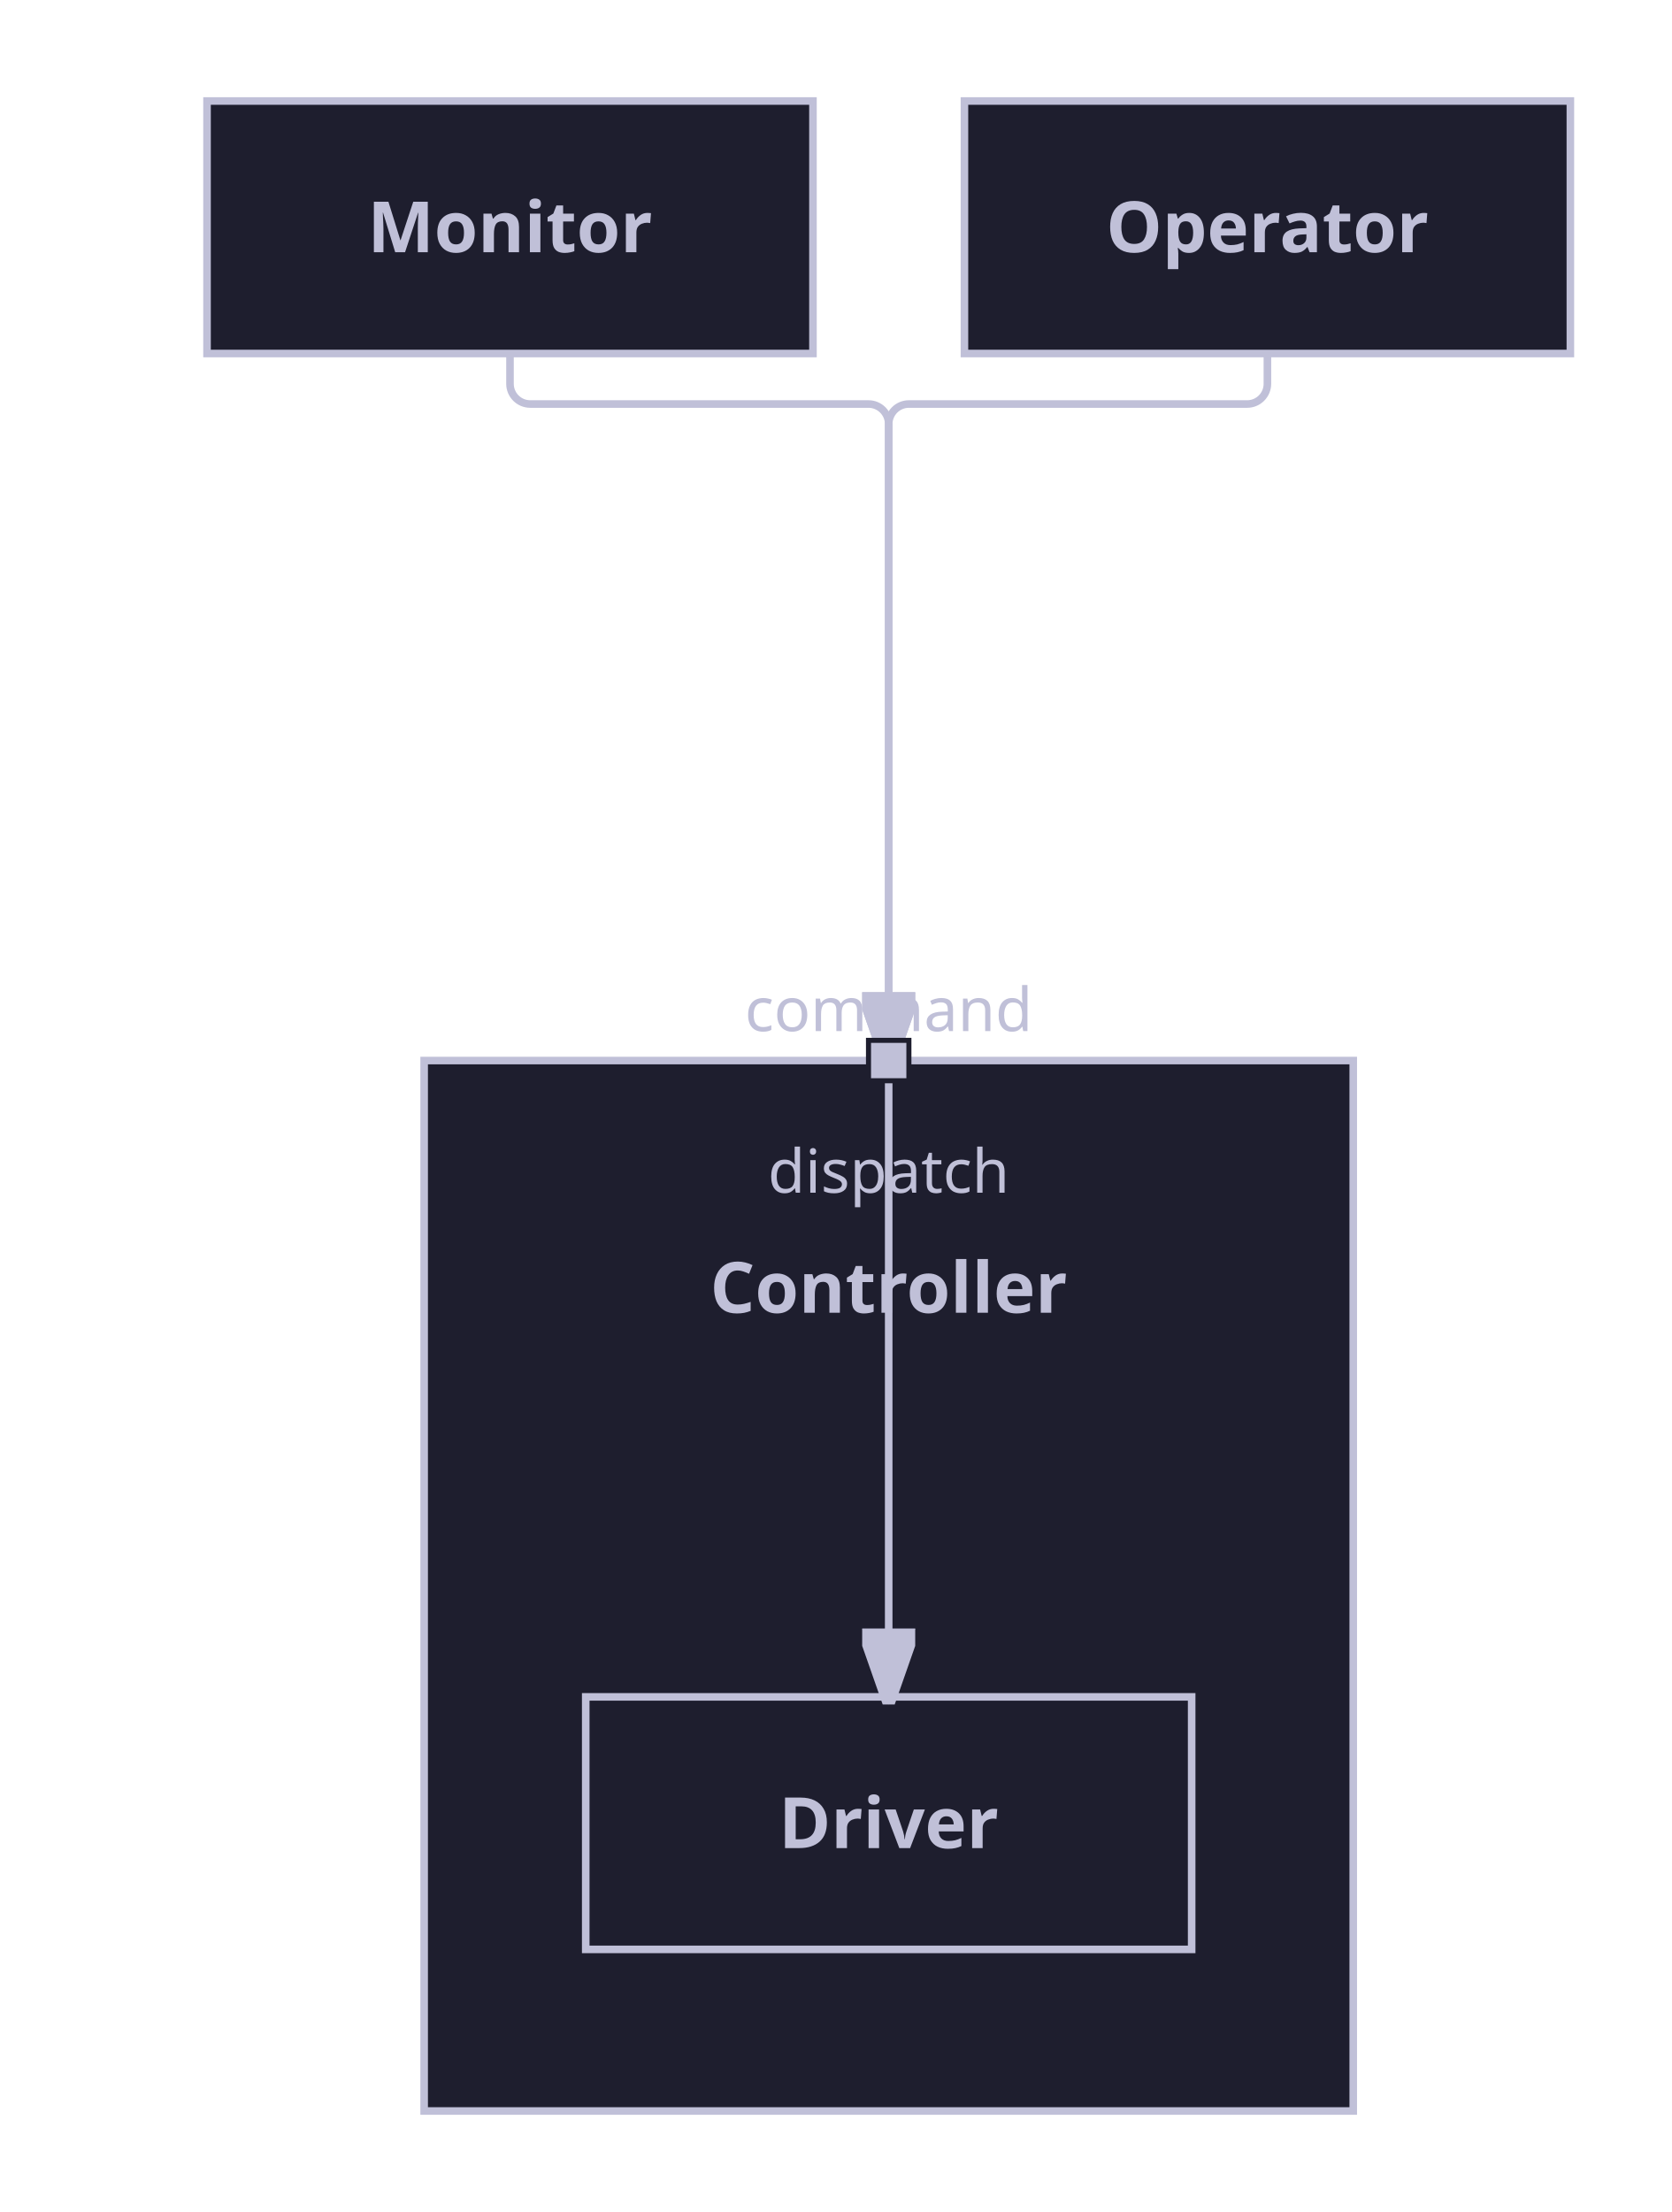
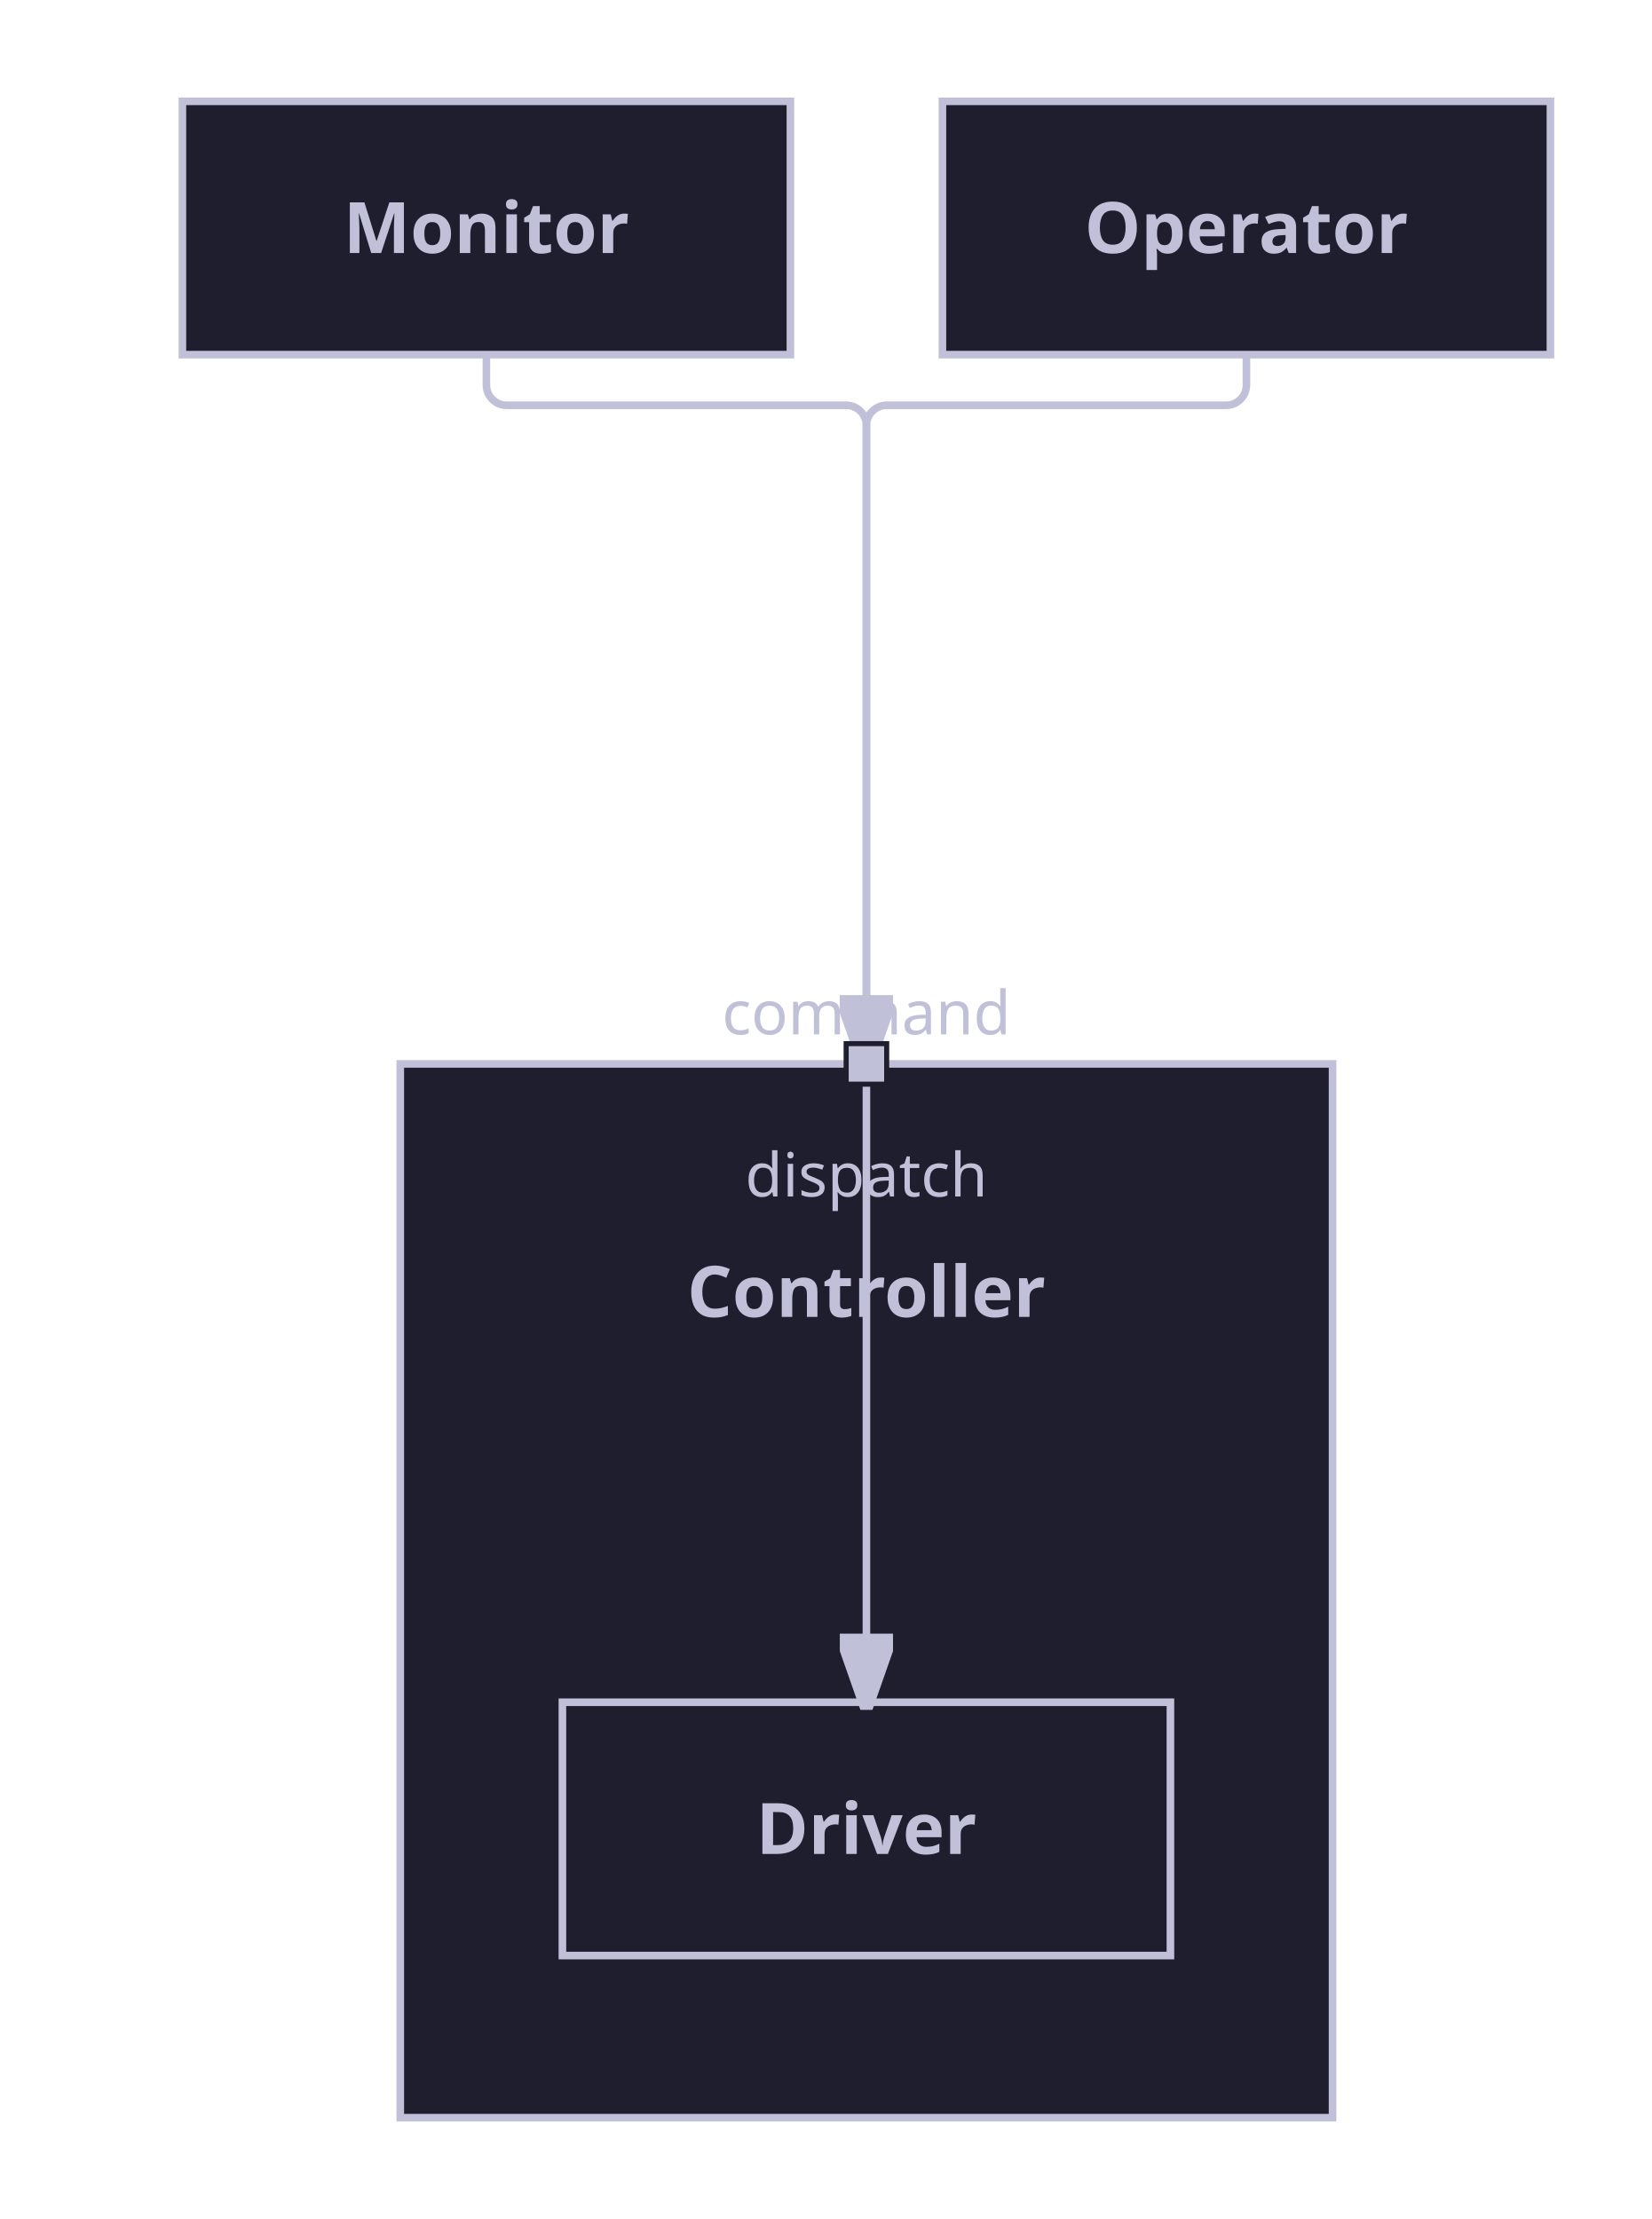
- <svg xmlns="http://www.w3.org/2000/svg" width="331.00" height="438.00" viewBox="0 0 331.00 438.00">
+ <svg xmlns="http://www.w3.org/2000/svg" width="326.00" height="438.00" viewBox="0 0 326.00 438.00">
  <defs>
    <marker id="line-end-open-chevron" markerWidth="10" markerHeight="7" refX="9" refY="3.5" orient="auto">
      <polyline points="0 0, 10 3.5, 0 7" fill="none" stroke="#C0C0D8" stroke-width="1.50" />
    </marker>
    <marker id="line-end-hollow-triangle" markerWidth="10" markerHeight="7" refX="9" refY="3.5" orient="auto">
      <polygon points="0 0, 10 3.5, 0 7" fill="#1E1E2E" stroke="#C0C0D8" stroke-width="1.50" />
    </marker>
    <marker id="line-end-filled-arrow" markerWidth="10" markerHeight="7" refX="9" refY="3.5" orient="auto">
      <polygon points="0 0, 10 3.5, 0 7" fill="#C0C0D8" stroke="#C0C0D8" stroke-width="1.50" />
    </marker>
    <marker id="line-end-hollow-triangle-crossbar" markerWidth="10" markerHeight="7" refX="9" refY="3.5" orient="auto">
      <polygon points="0 0, 10 3.5, 0 7" fill="#1E1E2E" stroke="#C0C0D8" stroke-width="1.50" />
      <line x1="7" y1="0" x2="7" y2="7" stroke="#C0C0D8" stroke-width="1.50" />
    </marker>
    <marker id="line-end-hollow-diamond" markerWidth="14" markerHeight="8" refX="13" refY="4" orient="auto">
      <polygon points="1 4, 7 0, 13 4, 7 8" fill="#1E1E2E" stroke="#C0C0D8" stroke-width="1.50" />
    </marker>
    <marker id="line-end-filled-diamond" markerWidth="14" markerHeight="8" refX="13" refY="4" orient="auto">
      <polygon points="1 4, 7 0, 13 4, 7 8" fill="#C0C0D8" stroke="#C0C0D8" stroke-width="1.50" />
    </marker>
    <marker id="line-end-circle" markerWidth="10" markerHeight="10" refX="9" refY="5" orient="auto">
      <circle cx="5" cy="5" r="4" fill="#1E1E2E" stroke="#C0C0D8" stroke-width="1.50" />
    </marker>
    <marker id="line-end-bar" markerWidth="4" markerHeight="12" refX="2" refY="6" orient="auto">
      <line x1="2" y1="0" x2="2" y2="12" stroke="#C0C0D8" stroke-width="1.50" />
    </marker>
    <filter id="label-bg" x="-0.05" y="-0.05" width="1.1" height="1.1">
      <feFlood flood-color="#1E1E2E" />
      <feComposite in="SourceGraphic" operator="over" />
    </filter>
  </defs>
-   <rect x="41.00" y="20.00" width="120.00" height="50.00" fill="#1E1E2E" stroke="#C0C0D8" stroke-width="1.50" />
-   <text x="101.00" y="45.00" font-family="Noto Sans, sans-serif" font-size="14.00" font-weight="bold" fill="#C0C0D8" text-anchor="middle" dominant-baseline="middle">Monitor</text>
-   <rect x="191.00" y="20.00" width="120.00" height="50.00" fill="#1E1E2E" stroke="#C0C0D8" stroke-width="1.50" />
-   <text x="251.00" y="45.00" font-family="Noto Sans, sans-serif" font-size="14.00" font-weight="bold" fill="#C0C0D8" text-anchor="middle" dominant-baseline="middle">Operator</text>
-   <rect x="84.00" y="210.00" width="184.00" height="208.00" fill="#1E1E2E" stroke="#C0C0D8" stroke-width="1.50" />
-   <text x="176.00" y="255.00" font-family="Noto Sans, sans-serif" font-size="14.00" font-weight="bold" fill="#C0C0D8" text-anchor="middle" dominant-baseline="middle">Controller</text>
-   <rect x="116.00" y="336.00" width="120.00" height="50.00" fill="#1E1E2E" stroke="#C0C0D8" stroke-width="1.50" />
-   <text x="176.00" y="361.00" font-family="Noto Sans, sans-serif" font-size="14.00" font-weight="bold" fill="#C0C0D8" text-anchor="middle" dominant-baseline="middle">Driver</text>
-   <path d="M 176.00 210.00 L 176.00 266.00 L 176.00 336.00" fill="none" stroke="#C0C0D8" stroke-width="1.50" marker-end="url(#line-end-filled-arrow)" />
-   <path d="M 101.00 70.00 L 101.00 76.00 A 4.00 4.00 0 0 0 105.00 80.00 L 172.00 80.00 A 4.00 4.00 0 0 1 176.00 84.00 L 176.00 140.00 L 176.00 210.00" fill="none" stroke="#C0C0D8" stroke-width="1.50" marker-end="url(#line-end-filled-arrow)" />
-   <path d="M 251.00 70.00 L 251.00 76.00 A 4.00 4.00 0 0 1 247.00 80.00 L 180.00 80.00 A 4.00 4.00 0 0 0 176.00 84.00 L 176.00 140.00 L 176.00 210.00" fill="none" stroke="#C0C0D8" stroke-width="1.50" marker-end="url(#line-end-filled-arrow)" />
-   <rect x="172.00" y="206.00" width="8.00" height="8.00" fill="#C0C0D8" stroke="#1E1E2E" stroke-width="1.00" />
-   <text x="176.00" y="232.00" font-family="Noto Sans, sans-serif" font-size="12.00" fill="#C0C0D8" text-anchor="middle" dominant-baseline="middle">dispatch</text>
-   <text x="176.00" y="200.00" font-family="Noto Sans, sans-serif" font-size="12.00" fill="#C0C0D8" text-anchor="middle" dominant-baseline="middle">command</text>
+   <rect x="36.00" y="20.00" width="120.00" height="50.00" fill="#1E1E2E" stroke="#C0C0D8" stroke-width="1.50" />
+   <text x="96.00" y="45.00" font-family="Noto Sans, sans-serif" font-size="14.00" font-weight="bold" fill="#C0C0D8" text-anchor="middle" dominant-baseline="middle">Monitor</text>
+   <rect x="186.00" y="20.00" width="120.00" height="50.00" fill="#1E1E2E" stroke="#C0C0D8" stroke-width="1.50" />
+   <text x="246.00" y="45.00" font-family="Noto Sans, sans-serif" font-size="14.00" font-weight="bold" fill="#C0C0D8" text-anchor="middle" dominant-baseline="middle">Operator</text>
+   <rect x="79.00" y="210.00" width="184.00" height="208.00" fill="#1E1E2E" stroke="#C0C0D8" stroke-width="1.50" />
+   <text x="171.00" y="255.00" font-family="Noto Sans, sans-serif" font-size="14.00" font-weight="bold" fill="#C0C0D8" text-anchor="middle" dominant-baseline="middle">Controller</text>
+   <rect x="111.00" y="336.00" width="120.00" height="50.00" fill="#1E1E2E" stroke="#C0C0D8" stroke-width="1.50" />
+   <text x="171.00" y="361.00" font-family="Noto Sans, sans-serif" font-size="14.00" font-weight="bold" fill="#C0C0D8" text-anchor="middle" dominant-baseline="middle">Driver</text>
+   <path d="M 171.00 210.00 L 171.00 266.00 L 171.00 336.00" fill="none" stroke="#C0C0D8" stroke-width="1.50" marker-end="url(#line-end-filled-arrow)" />
+   <path d="M 96.00 70.00 L 96.00 76.00 A 4.00 4.00 0 0 0 100.00 80.00 L 167.00 80.00 A 4.00 4.00 0 0 1 171.00 84.00 L 171.00 140.00 L 171.00 210.00" fill="none" stroke="#C0C0D8" stroke-width="1.50" marker-end="url(#line-end-filled-arrow)" />
+   <path d="M 246.00 70.00 L 246.00 76.00 A 4.00 4.00 0 0 1 242.00 80.00 L 175.00 80.00 A 4.00 4.00 0 0 0 171.00 84.00 L 171.00 140.00 L 171.00 210.00" fill="none" stroke="#C0C0D8" stroke-width="1.50" marker-end="url(#line-end-filled-arrow)" />
+   <rect x="167.00" y="206.00" width="8.00" height="8.00" fill="#C0C0D8" stroke="#1E1E2E" stroke-width="1.00" />
+   <text x="171.00" y="232.00" font-family="Noto Sans, sans-serif" font-size="12.00" fill="#C0C0D8" text-anchor="middle" dominant-baseline="middle">dispatch</text>
+   <text x="171.00" y="200.00" font-family="Noto Sans, sans-serif" font-size="12.00" fill="#C0C0D8" text-anchor="middle" dominant-baseline="middle">command</text>
</svg>
